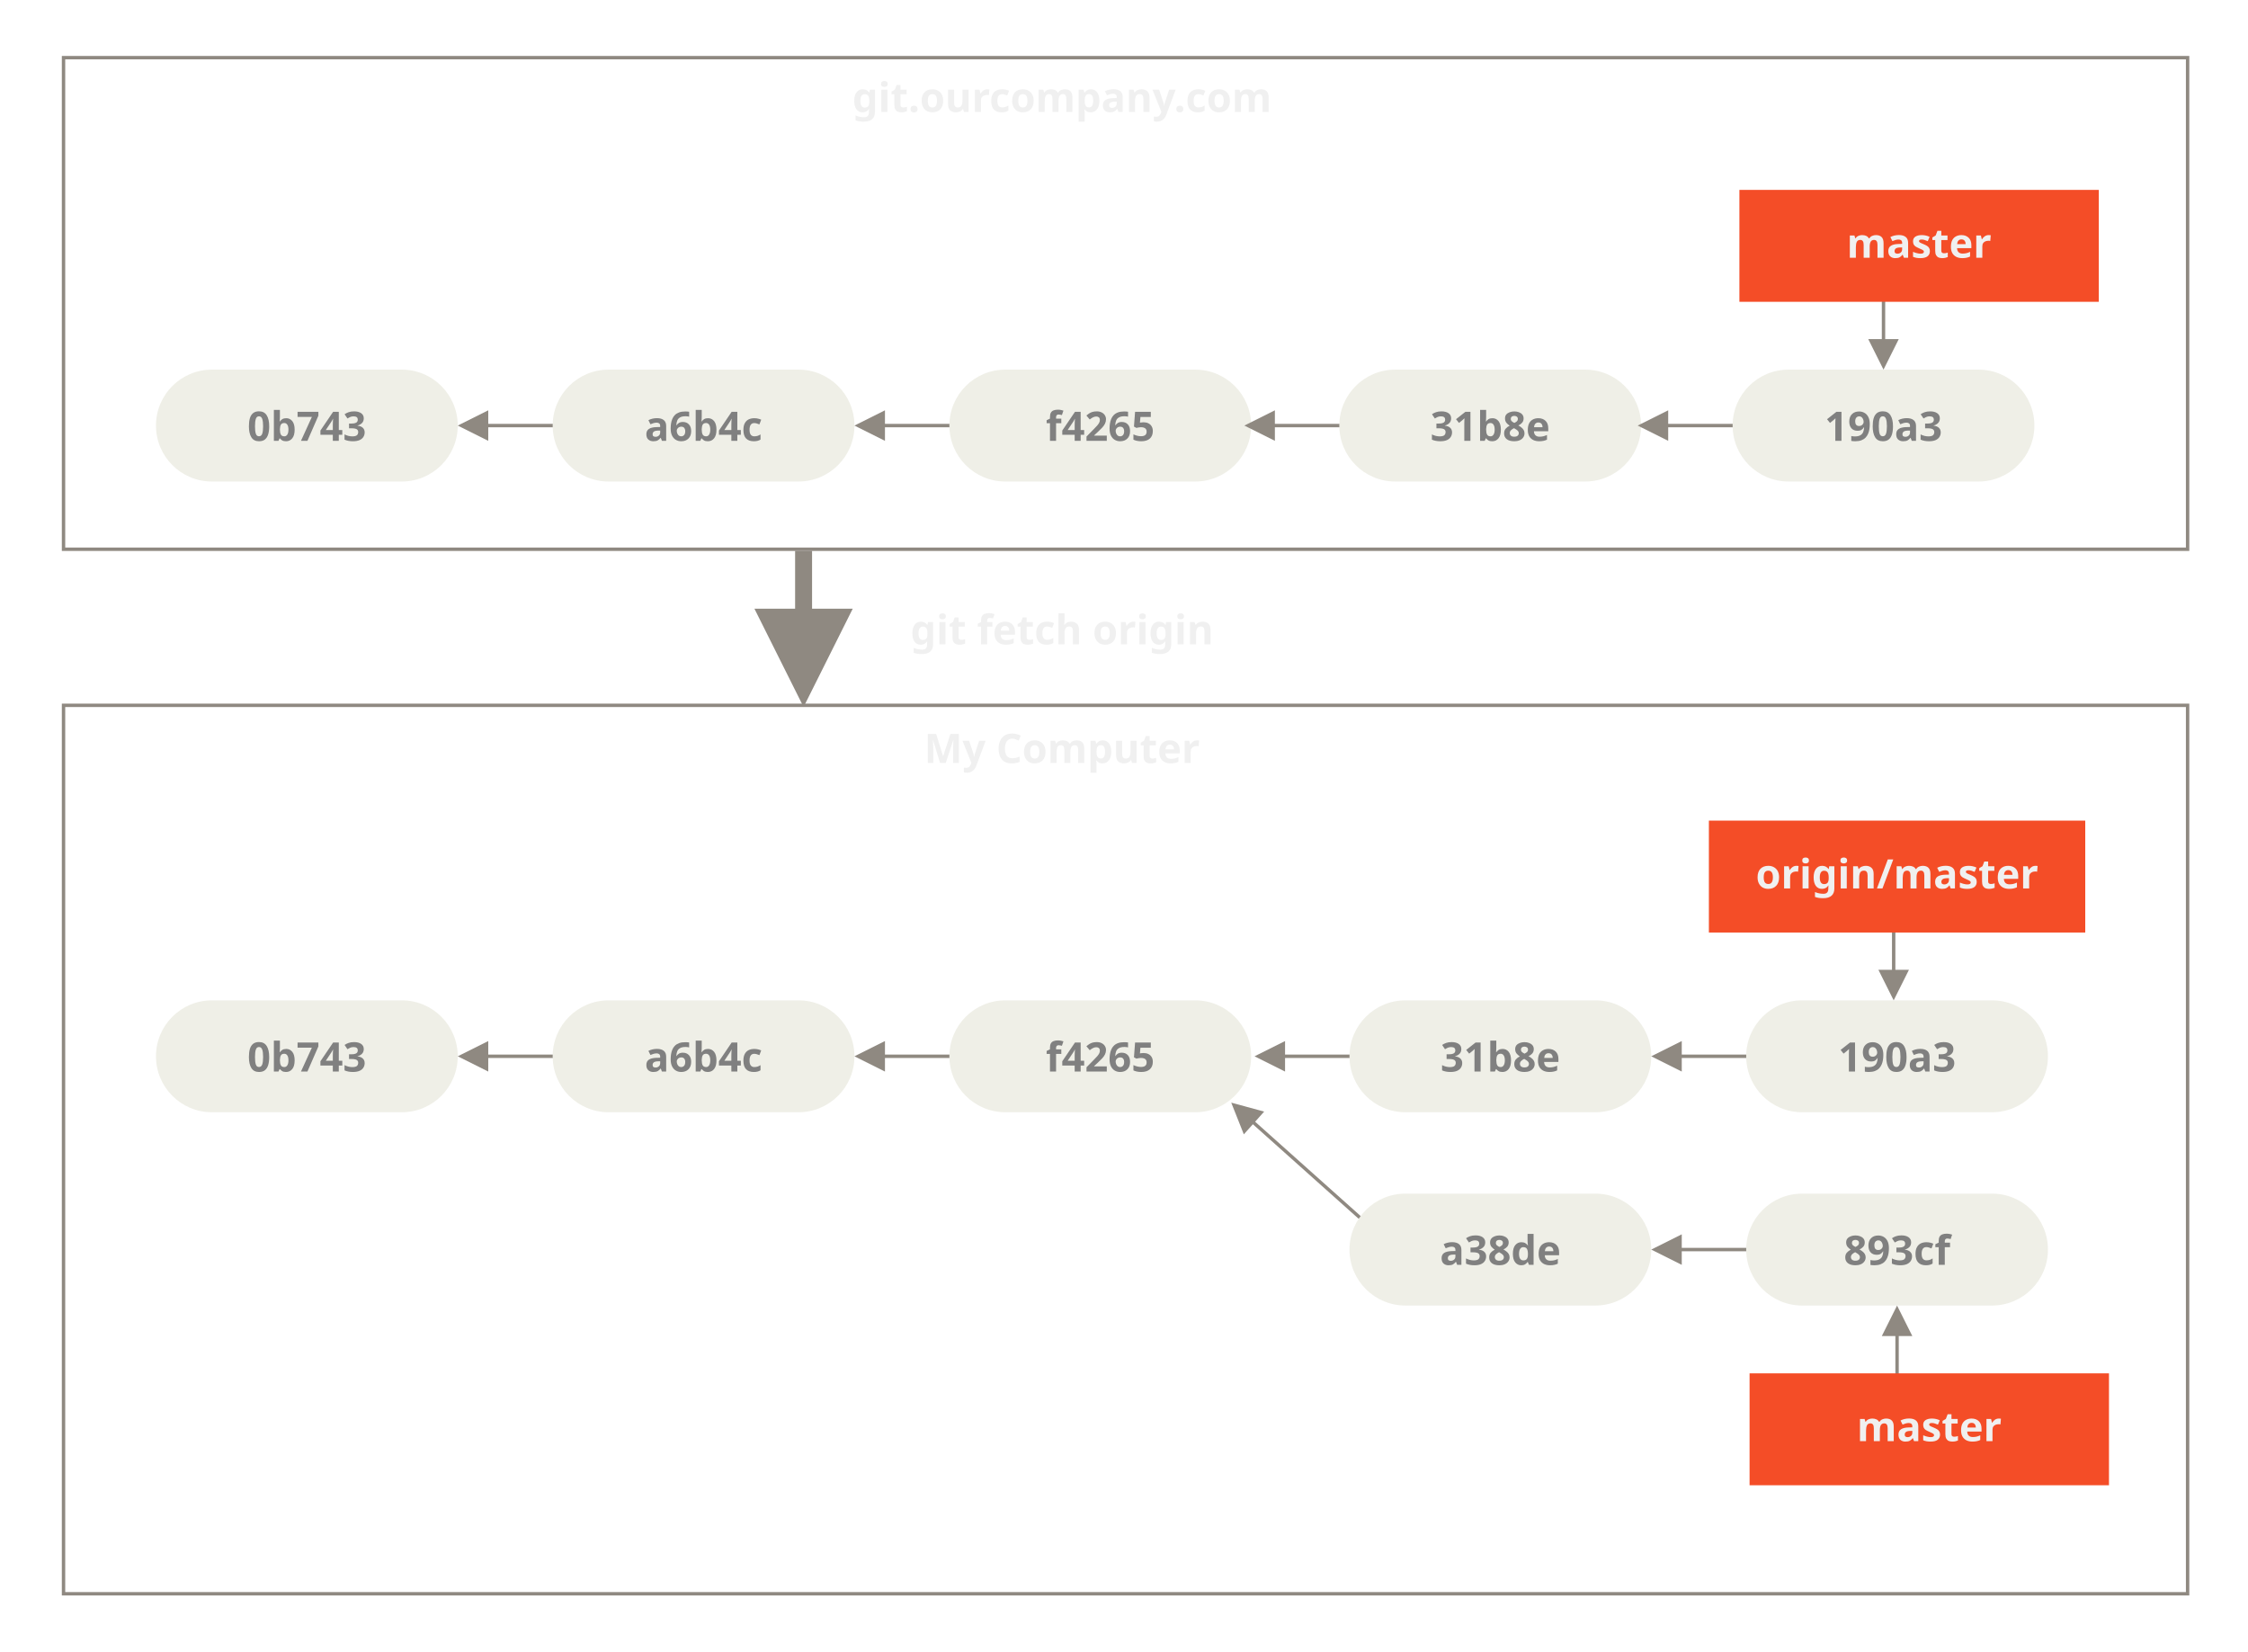
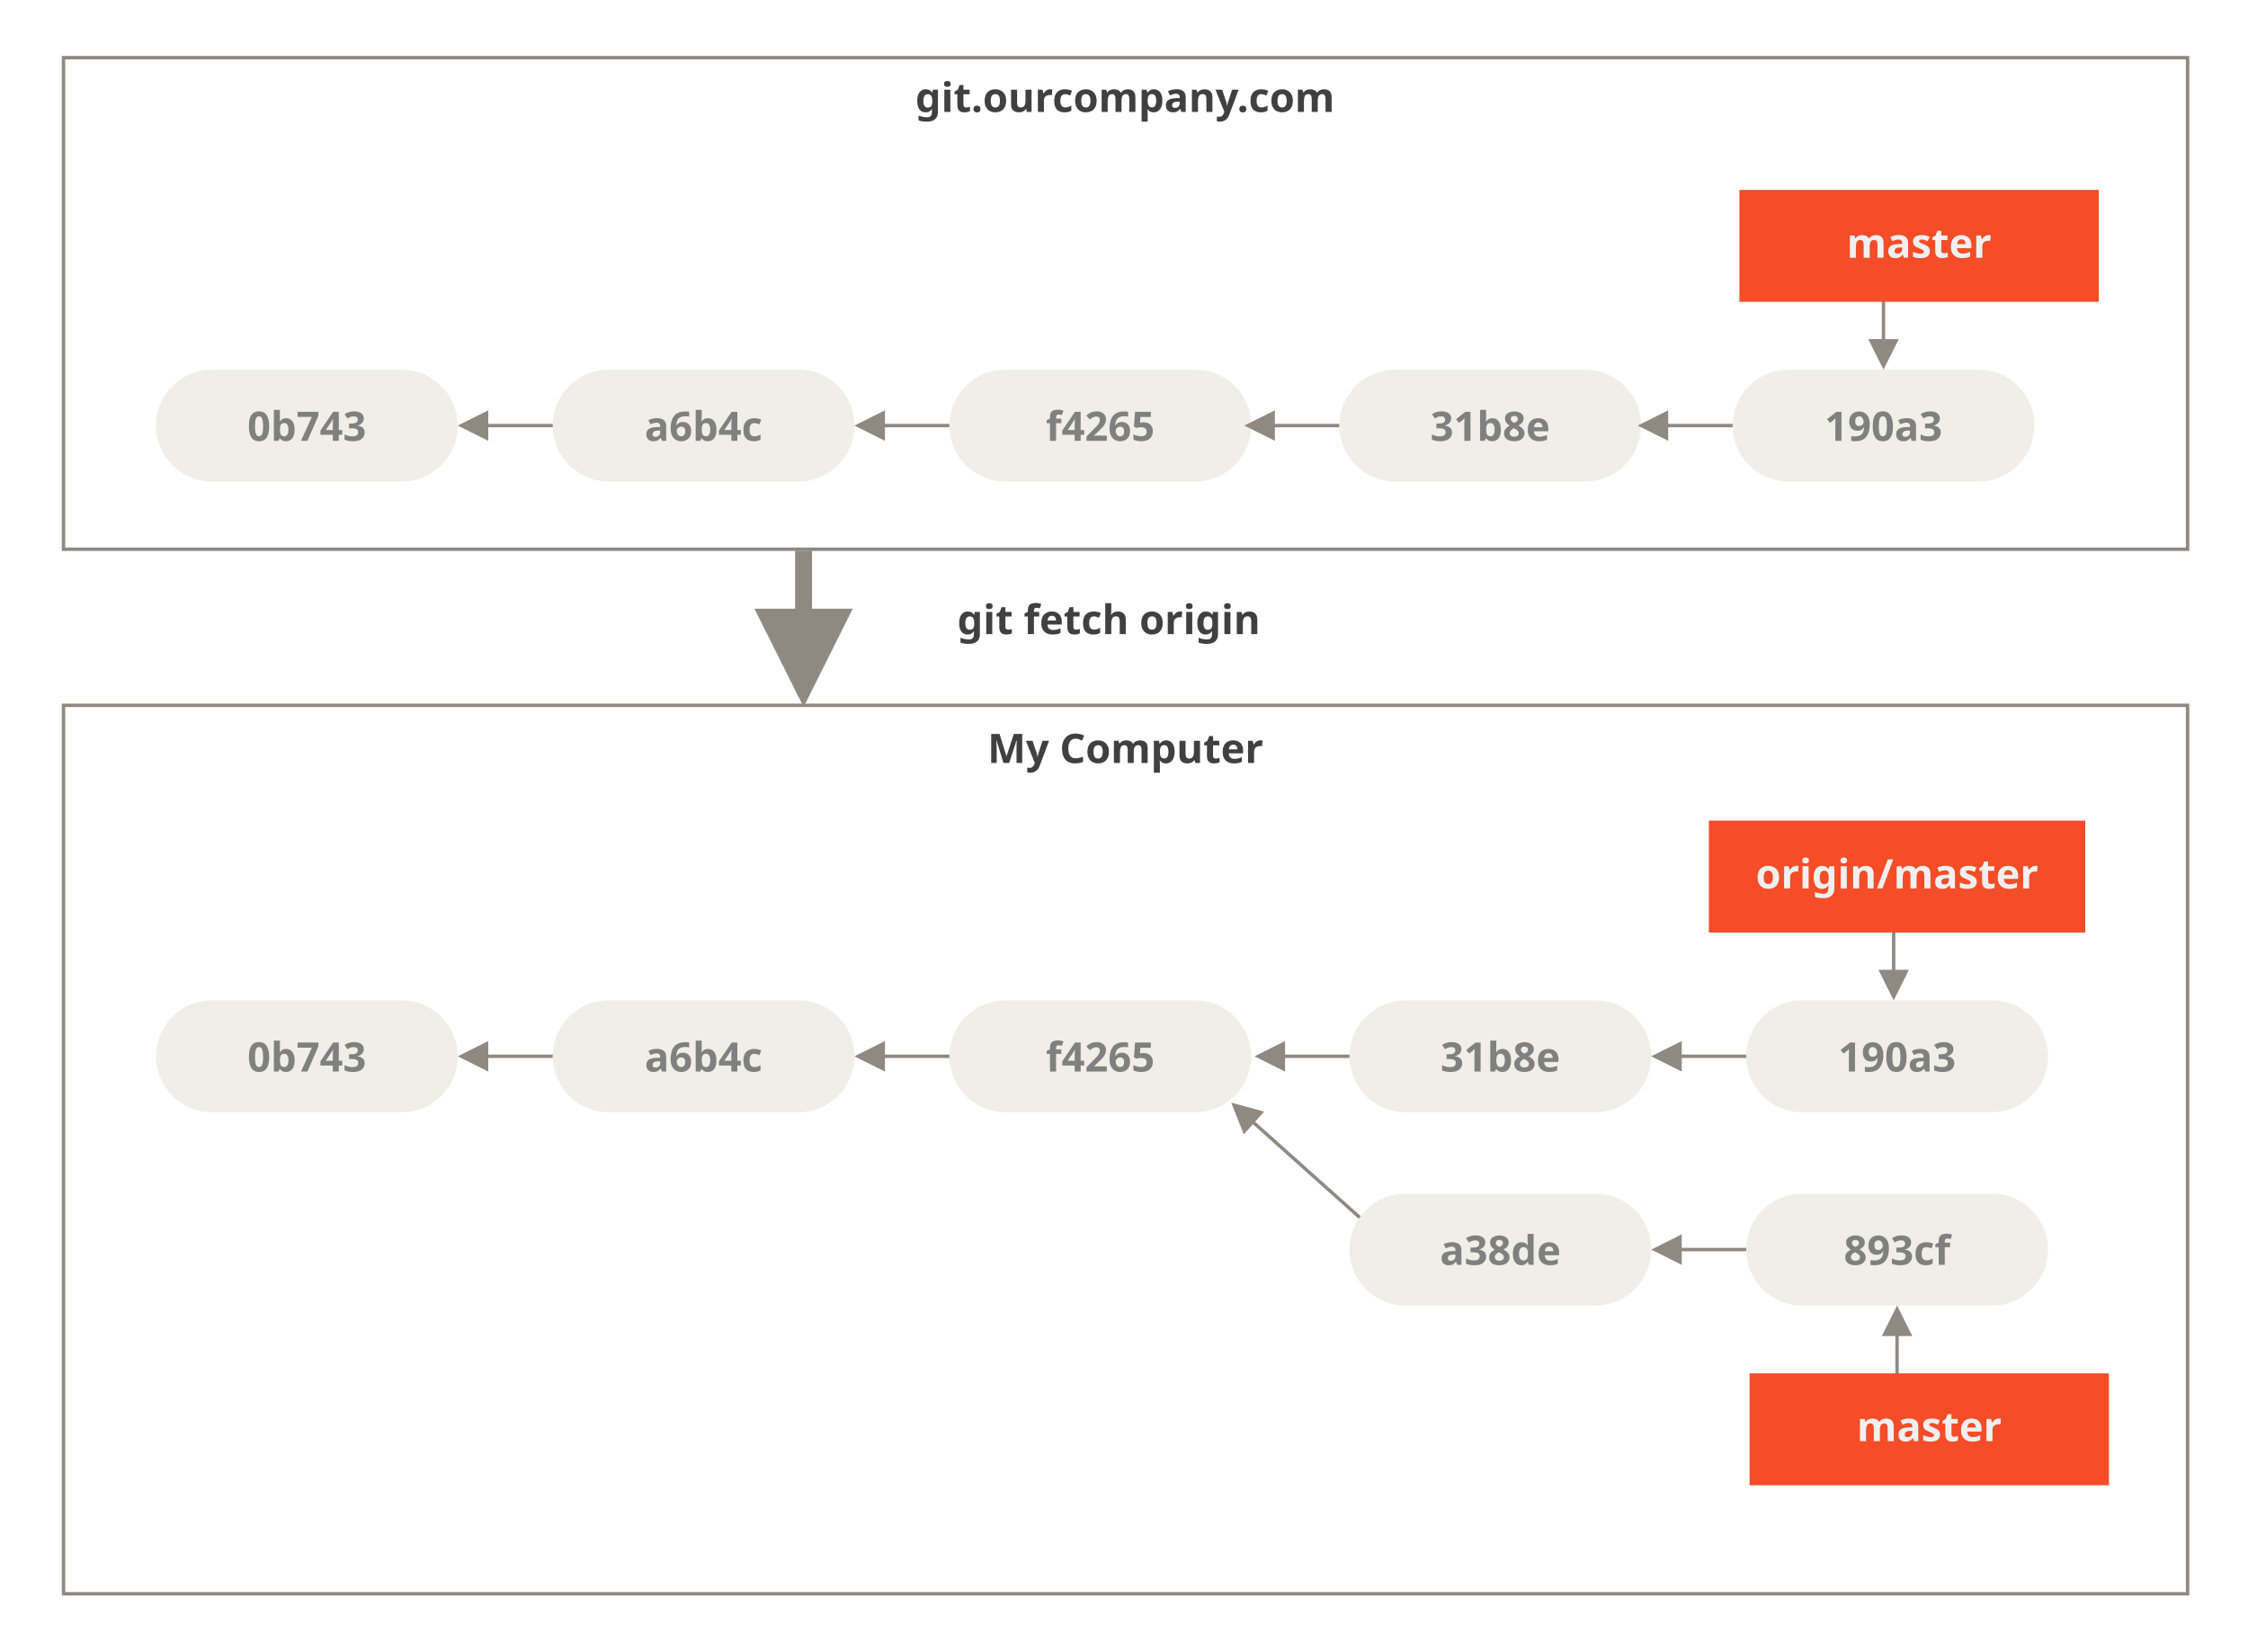
- <svg xmlns="http://www.w3.org/2000/svg" width="663px" height="487px" viewBox="0 0 663 487" version="1.1">
-   <g id="03---Remote-Branches-3" stroke="none" stroke-width="1" fill="none" fill-rule="evenodd">
-     <g id="brown" transform="translate(46, 109)">
-       <rect id="Rectangle-1" fill="#EFEFE7" fill-rule="evenodd" x="0" y="0" width="89" height="33" rx="16.5" />
-       <text stroke="none" font-family="Source Code Pro" font-size="12px" font-weight="900" fill="#979797" fill-opacity="1" text-anchor="middle" id="C6">
-         <tspan fill="#808080" x="44.5" y="21" fill-opacity="1">0b743</tspan>
+ <svg xmlns="http://www.w3.org/2000/svg" id="svg13978" version="1.1" viewBox="0 0 663 487">
+   <g id="03---Remote-Branches-3" fill="none" fill-rule="evenodd">
+     <g id="brown" transform="translate(46 109)">
+       <rect id="Rectangle-1" width="89" height="33" rx="16.5" fill="#EFEFE7" fill-rule="evenodd" />
+       <text id="C6" fill="#979797" font-family="Source Code Pro" font-size="12px" font-weight="700" text-anchor="middle">
+         <tspan id="tspan13836" x="44.5" y="21" fill="#808080">0b743</tspan>
      </text>
    </g>
-     <path id="Line-7" d="M144,125 L183,125 L183,126 L144,126 L144,130 L135,125.5 L144,121 L144,125 Z" fill="#8F8981" fill-rule="nonzero" />
-     <g id="brown" transform="translate(163, 109)">
-       <rect id="Rectangle-1" fill="#EFEFE7" fill-rule="evenodd" x="0" y="0" width="89" height="33" rx="16.5" />
-       <text stroke="none" font-family="Source Code Pro" font-size="12px" font-weight="900" fill="#979797" fill-opacity="1" text-anchor="middle" id="C6">
-         <tspan fill="#808080" x="44.5" y="21" fill-opacity="1">a6b4c</tspan>
+     <path id="Line-7" d="m144 125h39v1h-39v4l-9-4.5 9-4.5v4z" fill="#8F8981" fill-rule="nonzero" />
+     <g id="g13847" transform="translate(163 109)">
+       <rect id="rect13841" width="89" height="33" rx="16.5" fill="#EFEFE7" fill-rule="evenodd" />
+       <text id="text13845" fill="#979797" font-family="Source Code Pro" font-size="12px" font-weight="700" text-anchor="middle">
+         <tspan id="tspan13843" x="44.5" y="21" fill="#808080">a6b4c</tspan>
      </text>
    </g>
-     <path id="Line-8" d="M261,125 L300,125 L300,126 L261,126 L261,130 L252,125.5 L261,121 L261,125 Z" fill="#8F8981" fill-rule="nonzero" />
-     <g id="brown" transform="translate(280, 109)">
-       <rect id="Rectangle-1" fill="#EFEFE7" fill-rule="evenodd" x="0" y="0" width="89" height="33" rx="16.5" />
-       <text stroke="none" font-family="Source Code Pro" font-size="12px" font-weight="900" fill="#979797" fill-opacity="1" text-anchor="middle" id="C6">
-         <tspan fill="#808080" x="44.5" y="21" fill-opacity="1">f4265</tspan>
+     <path id="Line-8" d="m261 125h39v1h-39v4l-9-4.5 9-4.5v4z" fill="#8F8981" fill-rule="nonzero" />
+     <g id="g13856" transform="translate(280 109)">
+       <rect id="rect13850" width="89" height="33" rx="16.5" fill="#EFEFE7" fill-rule="evenodd" />
+       <text id="text13854" fill="#979797" font-family="Source Code Pro" font-size="12px" font-weight="700" text-anchor="middle">
+         <tspan id="tspan13852" x="44.5" y="21" fill="#808080">f4265</tspan>
      </text>
    </g>
-     <path id="Line-9" d="M376,125 L415,125 L415,126 L376,126 L376,130 L367,125.5 L376,121 L376,125 Z" fill="#8F8981" fill-rule="nonzero" />
-     <g id="brown" transform="translate(395, 109)">
-       <rect id="Rectangle-1" fill="#EFEFE7" fill-rule="evenodd" x="0" y="0" width="89" height="33" rx="16.5" />
-       <text stroke="none" font-family="Source Code Pro" font-size="12px" font-weight="900" fill="#979797" fill-opacity="1" text-anchor="middle" id="C6">
-         <tspan fill="#808080" x="44.5" y="21" fill-opacity="1">31b8e</tspan>
+     <path id="Line-9" d="m376 125h39v1h-39v4l-9-4.5 9-4.5v4z" fill="#8F8981" fill-rule="nonzero" />
+     <g id="g13865" transform="translate(395 109)">
+       <rect id="rect13859" width="89" height="33" rx="16.5" fill="#EFEFE7" fill-rule="evenodd" />
+       <text id="text13863" fill="#979797" font-family="Source Code Pro" font-size="12px" font-weight="700" text-anchor="middle">
+         <tspan id="tspan13861" x="44.5" y="21" fill="#808080">31b8e</tspan>
      </text>
    </g>
-     <path id="Line-10" d="M492,125 L531,125 L531,126 L492,126 L492,130 L483,125.5 L492,121 L492,125 Z" fill="#8F8981" fill-rule="nonzero" />
-     <g id="brown" transform="translate(511, 109)">
-       <rect id="Rectangle-1" fill="#EFEFE7" fill-rule="evenodd" x="0" y="0" width="89" height="33" rx="16.5" />
-       <text stroke="none" font-family="Source Code Pro" font-size="12px" font-weight="900" fill="#979797" fill-opacity="1" text-anchor="middle" id="C6">
-         <tspan fill="#808080" x="44.5" y="21" fill-opacity="1">190a3</tspan>
+     <path id="Line-10" d="m492 125h39v1h-39v4l-9-4.5 9-4.5v4z" fill="#8F8981" fill-rule="nonzero" />
+     <g id="g13874" transform="translate(511 109)">
+       <rect id="rect13868" width="89" height="33" rx="16.5" fill="#EFEFE7" fill-rule="evenodd" />
+       <text id="text13872" fill="#979797" font-family="Source Code Pro" font-size="12px" font-weight="700" text-anchor="middle">
+         <tspan id="tspan13870" x="44.5" y="21" fill="#808080">190a3</tspan>
      </text>
    </g>
-     <g id="Line-2-+-ref" transform="translate(513, 56)">
-       <path id="Line-2" d="M42,44 L42,20 L43,20 L43,44 L47,44 L42.5,53 L38,44 L42,44 Z" fill="#8F8981" fill-rule="nonzero" />
+     <g id="Line-2-+-ref" transform="translate(513 56)">
+       <path id="Line-2" d="m42 44v-24h1v24h4l-4.5 9-4.5-9h4z" fill="#8F8981" fill-rule="nonzero" />
      <g id="ref">
-         <rect id="Rectangle-2" fill="#F44D27" fill-rule="evenodd" x="0" y="0" width="106" height="33" />
-         <text stroke="none" font-family="Source Code Pro" font-size="12px" font-weight="900" fill="#979797" fill-opacity="1" text-anchor="middle" id="master">
-           <tspan fill="#f0f0f0" x="53" y="20" fill-opacity="1">master</tspan>
+         <rect id="Rectangle-2" width="106" height="33" fill="#F44D27" fill-rule="evenodd" />
+         <text id="master" fill="#979797" font-family="Source Code Pro" font-size="12px" font-weight="700" text-anchor="middle">
+           <tspan id="tspan13878" x="53" y="20" fill="#f0f0f0">master</tspan>
        </text>
      </g>
    </g>
-     <g id="brown" transform="translate(46, 295)">
-       <rect id="Rectangle-1" fill="#EFEFE7" fill-rule="evenodd" x="0" y="0" width="89" height="33" rx="16.5" />
-       <text stroke="none" font-family="Source Code Pro" font-size="12px" font-weight="900" fill="#979797" fill-opacity="1" text-anchor="middle" id="C6">
-         <tspan fill="#808080" x="44.5" y="21" fill-opacity="1">0b743</tspan>
+     <g id="g13889" transform="translate(46 295)">
+       <rect id="rect13883" width="89" height="33" rx="16.5" fill="#EFEFE7" fill-rule="evenodd" />
+       <text id="text13887" fill="#979797" font-family="Source Code Pro" font-size="12px" font-weight="700" text-anchor="middle">
+         <tspan id="tspan13885" x="44.5" y="21" fill="#808080">0b743</tspan>
      </text>
    </g>
-     <path id="Line-5" d="M144,311 L183,311 L183,312 L144,312 L144,316 L135,311.5 L144,307 L144,311 Z" fill="#8F8981" fill-rule="nonzero" />
-     <g id="brown" transform="translate(163, 295)">
-       <rect id="Rectangle-1" fill="#EFEFE7" fill-rule="evenodd" x="0" y="0" width="89" height="33" rx="16.5" />
-       <text stroke="none" font-family="Source Code Pro" font-size="12px" font-weight="900" fill="#979797" fill-opacity="1" text-anchor="middle" id="C6">
-         <tspan fill="#808080" x="44.5" y="21" fill-opacity="1">a6b4c</tspan>
+     <path id="Line-5" d="m144 311h39v1h-39v4l-9-4.5 9-4.5v4z" fill="#8F8981" fill-rule="nonzero" />
+     <g id="g13898" transform="translate(163 295)">
+       <rect id="rect13892" width="89" height="33" rx="16.5" fill="#EFEFE7" fill-rule="evenodd" />
+       <text id="text13896" fill="#979797" font-family="Source Code Pro" font-size="12px" font-weight="700" text-anchor="middle">
+         <tspan id="tspan13894" x="44.5" y="21" fill="#808080">a6b4c</tspan>
      </text>
    </g>
-     <g id="Line-4-+-brown-3" transform="translate(252, 295)">
-       <path id="Line-4" d="M9,16 L48,16 L48,17 L9,17 L9,21 L0,16.5 L9,12 L9,16 Z" fill="#8F8981" fill-rule="nonzero" />
-       <g id="brown" transform="translate(28, 0)">
-         <rect id="Rectangle-1" fill="#EFEFE7" fill-rule="evenodd" x="0" y="0" width="89" height="33" rx="16.5" />
-         <text stroke="none" font-family="Source Code Pro" font-size="12px" font-weight="900" fill="#979797" fill-opacity="1" text-anchor="middle" id="C6">
-           <tspan fill="#808080" x="44.5" y="21" fill-opacity="1">f4265</tspan>
+     <g id="Line-4-+-brown-3" transform="translate(252 295)">
+       <path id="Line-4" d="m9 16h39v1h-39v4l-9-4.5 9-4.5v4z" fill="#8F8981" fill-rule="nonzero" />
+       <g id="g13907" transform="translate(28)">
+         <rect id="rect13901" width="89" height="33" rx="16.5" fill="#EFEFE7" fill-rule="evenodd" />
+         <text id="text13905" fill="#979797" font-family="Source Code Pro" font-size="12px" font-weight="700" text-anchor="middle">
+           <tspan id="tspan13903" x="44.5" y="21" fill="#808080">f4265</tspan>
        </text>
      </g>
    </g>
-     <path id="Line-11" d="M379,311 L418,311 L418,312 L379,312 L379,316 L370,311.5 L379,307 L379,311 Z" fill="#8F8981" fill-rule="nonzero" />
-     <path id="Line-14" d="M370.171,330.791 L411.206,367.46 L410.54,368.206 L369.505,331.537 L366.84,334.519 L363.127,325.167 L372.837,327.808 L370.171,330.791 Z" fill="#8F8981" fill-rule="nonzero" />
-     <g id="brown" transform="translate(398, 295)">
-       <rect id="Rectangle-1" fill="#EFEFE7" fill-rule="evenodd" x="0" y="0" width="89" height="33" rx="16.5" />
-       <text stroke="none" font-family="Source Code Pro" font-size="12px" font-weight="900" fill="#979797" fill-opacity="1" text-anchor="middle" id="C6">
-         <tspan fill="#808080" x="44.5" y="21" fill-opacity="1">31b8e</tspan>
+     <path id="Line-11" d="m379 311h39v1h-39v4l-9-4.5 9-4.5v4z" fill="#8F8981" fill-rule="nonzero" />
+     <path id="Line-14" d="m370.17 330.79 41.035 36.669-.666.746-41.035-36.669-2.665 2.983-3.712-9.352 9.709 2.642-2.665 2.983z" fill="#8F8981" fill-rule="nonzero" />
+     <g id="g13918" transform="translate(398 295)">
+       <rect id="rect13912" width="89" height="33" rx="16.5" fill="#EFEFE7" fill-rule="evenodd" />
+       <text id="text13916" fill="#979797" font-family="Source Code Pro" font-size="12px" font-weight="700" text-anchor="middle">
+         <tspan id="tspan13914" x="44.5" y="21" fill="#808080">31b8e</tspan>
      </text>
    </g>
-     <path id="Line-12" d="M496,311 L535,311 L535,312 L496,312 L496,316 L487,311.5 L496,307 L496,311 Z" fill="#8F8981" fill-rule="nonzero" />
-     <g id="brown" transform="translate(515, 295)">
-       <rect id="Rectangle-1" fill="#EFEFE7" fill-rule="evenodd" x="0" y="0" width="89" height="33" rx="16.5" />
-       <text stroke="none" font-family="Source Code Pro" font-size="12px" font-weight="900" fill="#979797" fill-opacity="1" text-anchor="middle" id="C6">
-         <tspan fill="#808080" x="44.5" y="21" fill-opacity="1">190a3</tspan>
+     <path id="Line-12" d="m496 311h39v1h-39v4l-9-4.5 9-4.5v4z" fill="#8F8981" fill-rule="nonzero" />
+     <g id="g13927" transform="translate(515 295)">
+       <rect id="rect13921" width="89" height="33" rx="16.5" fill="#EFEFE7" fill-rule="evenodd" />
+       <text id="text13925" fill="#979797" font-family="Source Code Pro" font-size="12px" font-weight="700" text-anchor="middle">
+         <tspan id="tspan13923" x="44.5" y="21" fill="#808080">190a3</tspan>
      </text>
    </g>
-     <g id="brown" transform="translate(398, 352)">
-       <rect id="Rectangle-1" fill="#EFEFE7" fill-rule="evenodd" x="0" y="0" width="89" height="33" rx="16.5" />
-       <text stroke="none" font-family="Source Code Pro" font-size="12px" font-weight="900" fill="#979797" fill-opacity="1" text-anchor="middle" id="C6">
-         <tspan fill="#808080" x="44.5" y="21" fill-opacity="1">a38de</tspan>
+     <g id="g13935" transform="translate(398 352)">
+       <rect id="rect13929" width="89" height="33" rx="16.5" fill="#EFEFE7" fill-rule="evenodd" />
+       <text id="text13933" fill="#979797" font-family="Source Code Pro" font-size="12px" font-weight="700" text-anchor="middle">
+         <tspan id="tspan13931" x="44.5" y="21" fill="#808080">a38de</tspan>
      </text>
    </g>
-     <path id="Line-13" d="M496,368 L535,368 L535,369 L496,369 L496,373 L487,368.5 L496,364 L496,368 Z" fill="#8F8981" fill-rule="nonzero" />
-     <g id="brown" transform="translate(515, 352)">
-       <rect id="Rectangle-1" fill="#EFEFE7" fill-rule="evenodd" x="0" y="0" width="89" height="33" rx="16.5" />
-       <text stroke="none" font-family="Source Code Pro" font-size="12px" font-weight="900" fill="#979797" fill-opacity="1" text-anchor="middle" id="C6">
-         <tspan fill="#808080" x="44.5" y="21" fill-opacity="1">893cf</tspan>
+     <path id="Line-13" d="m496 368h39v1h-39v4l-9-4.5 9-4.5v4z" fill="#8F8981" fill-rule="nonzero" />
+     <g id="g13944" transform="translate(515 352)">
+       <rect id="rect13938" width="89" height="33" rx="16.5" fill="#EFEFE7" fill-rule="evenodd" />
+       <text id="text13942" fill="#979797" font-family="Source Code Pro" font-size="12px" font-weight="700" text-anchor="middle">
+         <tspan id="tspan13940" x="44.5" y="21" fill="#808080">893cf</tspan>
      </text>
    </g>
-     <g id="Line-3-+-ref-2" transform="translate(516, 385)">
-       <path id="Line-3" d="M44,9 L44,34 L43,34 L43,9 L39,9 L43.5,0 L48,9 L44,9 Z" fill="#8F8981" fill-rule="nonzero" />
-       <g id="ref" transform="translate(0, 20)">
-         <rect id="Rectangle-2" fill="#F44D27" fill-rule="evenodd" x="0" y="0" width="106" height="33" />
-         <text stroke="none" font-family="Source Code Pro" font-size="12px" font-weight="900" fill="#979797" fill-opacity="1" text-anchor="middle" id="master">
-           <tspan fill="#f0f0f0" x="53" y="20" fill-opacity="1">master</tspan>
+     <g id="Line-3-+-ref-2" transform="translate(516 385)">
+       <path id="Line-3" d="m44 9v25h-1v-25h-4l4.5-9 4.5 9h-4z" fill="#8F8981" fill-rule="nonzero" />
+       <g id="g13953" transform="translate(0 20)">
+         <rect id="rect13947" width="106" height="33" fill="#F44D27" fill-rule="evenodd" />
+         <text id="text13951" fill="#979797" font-family="Source Code Pro" font-size="12px" font-weight="700" text-anchor="middle">
+           <tspan id="tspan13949" x="53" y="20" fill="#f0f0f0">master</tspan>
        </text>
      </g>
    </g>
-     <g id="Line-6-+-ref-3" transform="translate(504, 242)">
-       <path id="Line-6" d="M54,44 L54,17 L55,17 L55,44 L59,44 L54.5,53 L50,44 L54,44 Z" fill="#8F8981" fill-rule="nonzero" />
+     <g id="Line-6-+-ref-3" transform="translate(504 242)">
+       <path id="Line-6" d="m54 44v-27h1v27h4l-4.5 9-4.5-9h4z" fill="#8F8981" fill-rule="nonzero" />
      <g id="ref-3">
-         <rect id="Rectangle-2" fill="#F44D27" x="0" y="0" width="111" height="33" />
-         <text stroke="none" font-family="Source Code Pro" font-size="12px" font-weight="900" fill="#979797" fill-opacity="1" text-anchor="middle" id="master">
-           <tspan fill="#f0f0f0" x="55.5" y="20" fill-opacity="1">origin/master</tspan>
+         <rect id="rect13957" width="111" height="33" fill="#F44D27" />
+         <text id="text13961" fill="#979797" font-family="Source Code Pro" font-size="12px" font-weight="700" text-anchor="middle">
+           <tspan id="tspan13959" x="55.5" y="20" fill="#f0f0f0">origin/master</tspan>
        </text>
      </g>
    </g>
-     <rect id="Rectangle-10" stroke="#8F8981" stroke-linecap="square" x="18.735" y="17" width="626.451" height="144.969" />
-     <rect id="Rectangle-11" stroke="#8F8981" stroke-linecap="square" x="18.735" y="208" width="626.451" height="262" />
-     <text stroke="none" font-family="Source Code Pro" font-size="12px" font-weight="900" fill="#979797" fill-opacity="1" text-anchor="middle" id="My-Computer">
-       <tspan fill="#f0f0f0" x="313.225" y="225" fill-opacity="1">My Computer</tspan>
+     <rect id="Rectangle-10" x="18.735" y="17" width="626.45" height="144.97" stroke="#8F8981" stroke-linecap="square" />
+     <rect id="Rectangle-11" x="18.735" y="208" width="626.45" height="262" stroke="#8F8981" stroke-linecap="square" />
+     <text id="My-Computer" transform="translate(18.697)" font-size="12px" font-weight="700" style="fill:#404040;font-family:'Source Code Pro';font-size:12px;font-weight:700;text-anchor:middle">
+       <tspan id="tspan13967" x="313.225" y="225" style="fill:#404040">My Computer</tspan>
    </text>
-     <text stroke="none" font-family="Source Code Pro" font-size="12px" font-weight="900" fill="#979797" fill-opacity="1" text-anchor="middle" id="git.ourcompany.com">
-       <tspan fill="#f0f0f0" x="313.225" y="33" fill-opacity="1">git.ourcompany.com</tspan>
+     <text id="git.ourcompany.com" transform="translate(18.577)" font-size="12px" font-weight="700" style="fill:#404040;font-family:'Source Code Pro';font-size:12px;font-weight:700;text-anchor:middle">
+       <tspan id="tspan13970" x="313.225" y="33" style="fill:#404040">git.ourcompany.com</tspan>
    </text>
-     <path id="Line" d="M234.5,179.5 L234.5,162.432 L239.5,162.432 L239.5,179.5 L251.5,179.5 L237,208.5 L222.5,179.5 L234.5,179.5 Z" fill="#8F8981" fill-rule="nonzero" />
-     <text stroke="none" font-family="Source Code Pro" font-size="12px" font-weight="900" fill="#979797" fill-opacity="1" text-anchor="middle" id="git-fetch-origin">
-       <tspan fill="#f0f0f0" x="313.225" y="190" fill-opacity="1">git fetch origin</tspan>
+     <path id="Line" d="m234.5 179.5v-17.068h5v17.068h12l-14.5 29-14.5-29h12z" fill="#8F8981" fill-rule="nonzero" />
+     <text id="git-fetch-origin" transform="translate(13.8,-3)" font-size="12px" font-weight="700" style="fill:#404040;font-family:'Source Code Pro';font-size:12px;font-weight:700;text-anchor:middle">
+       <tspan id="tspan13974" x="313.225" y="190" style="fill:#404040">git fetch origin</tspan>
    </text>
  </g>
</svg>
